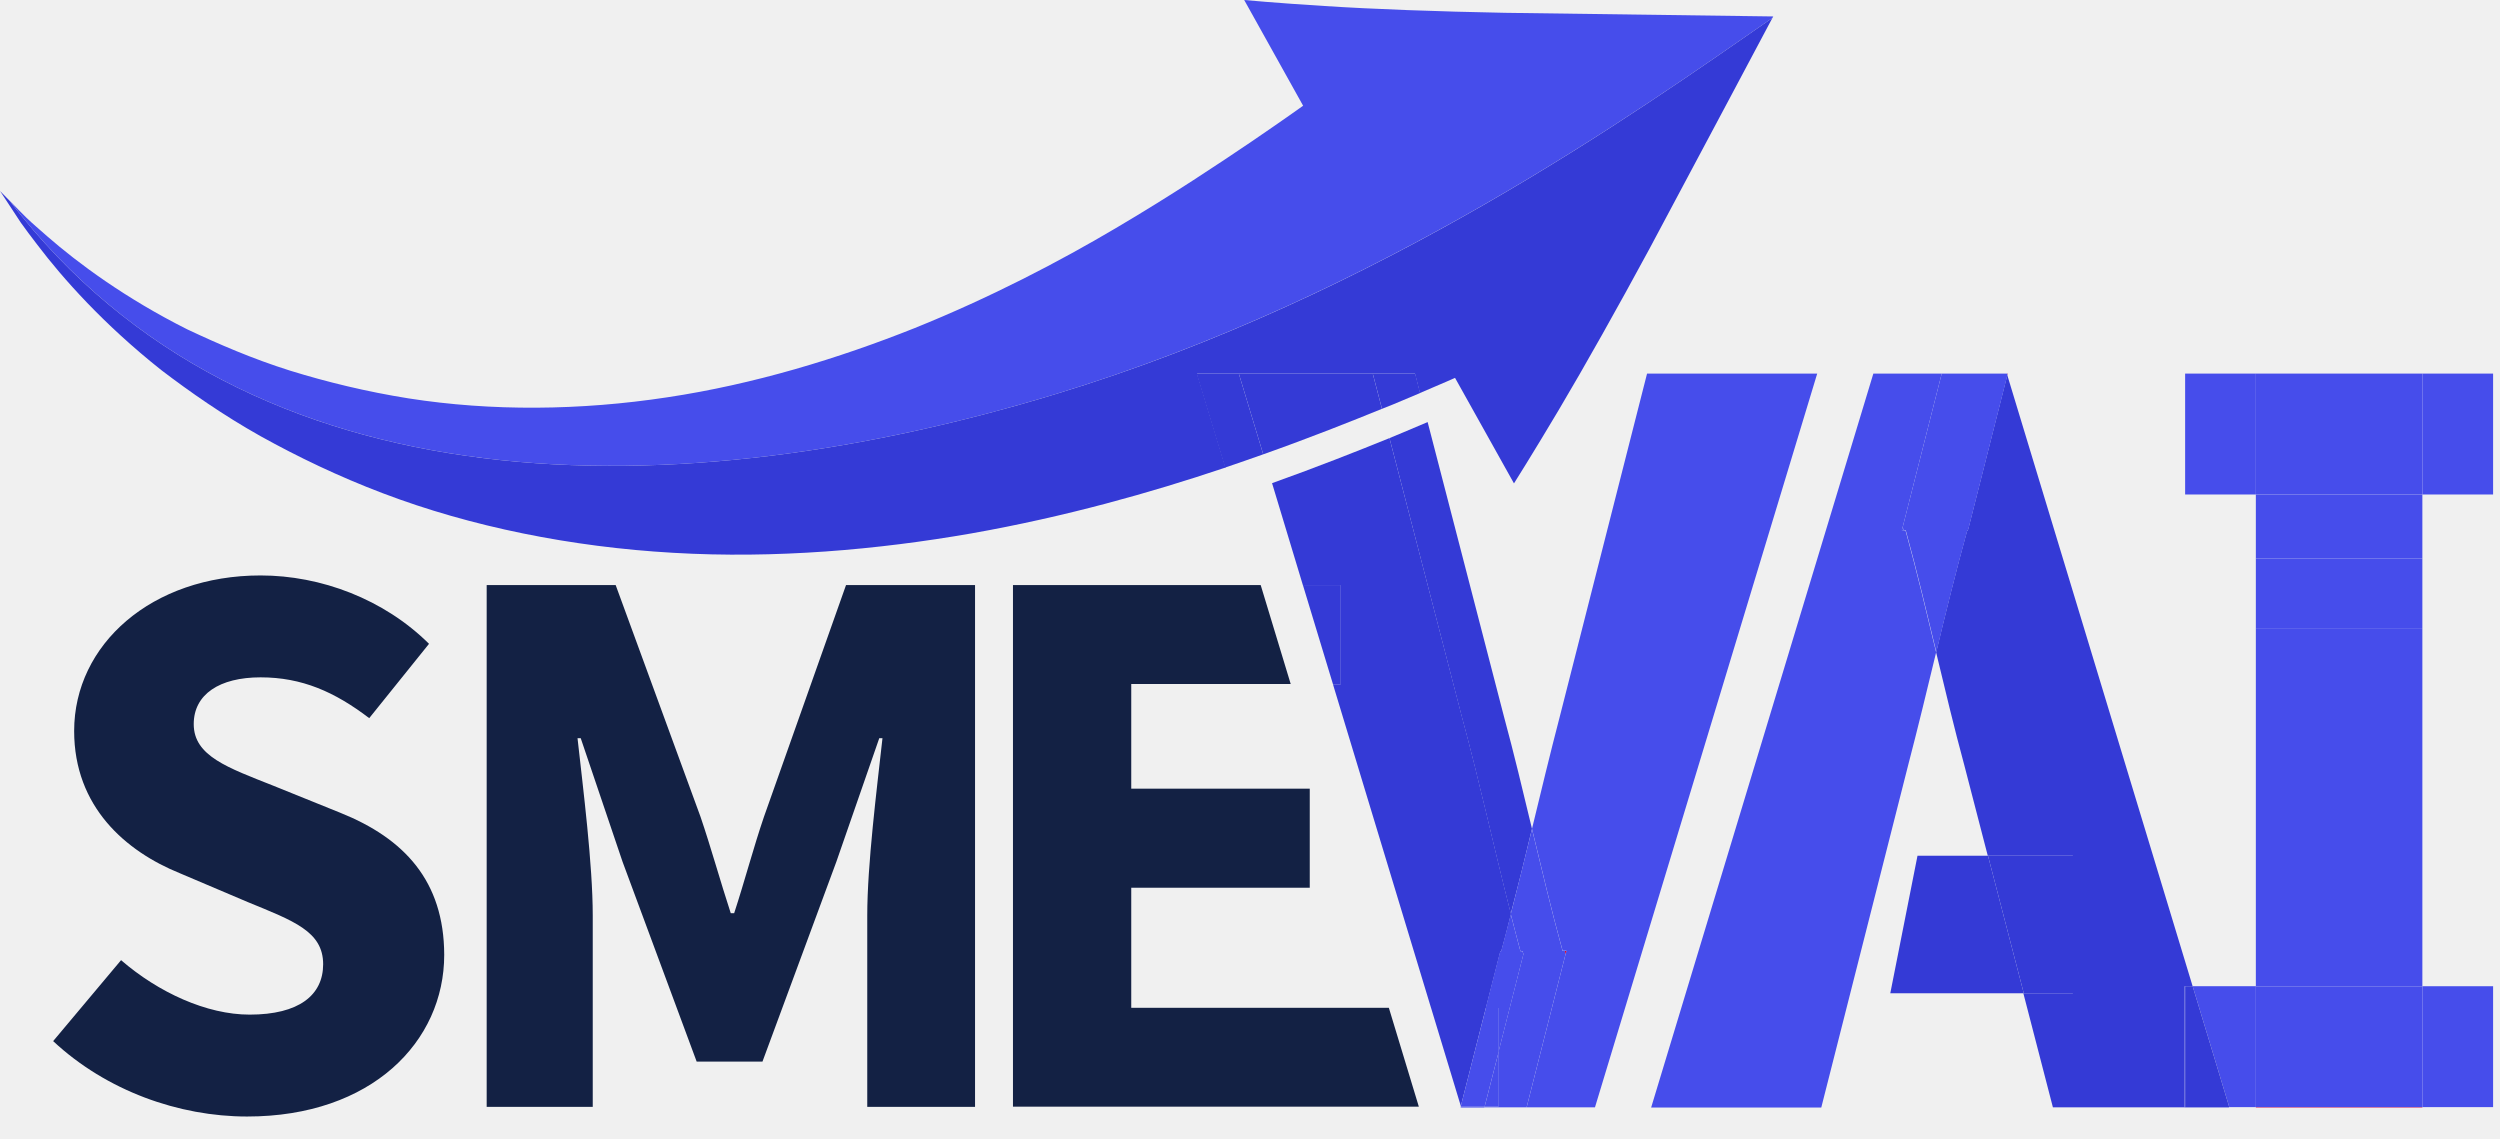
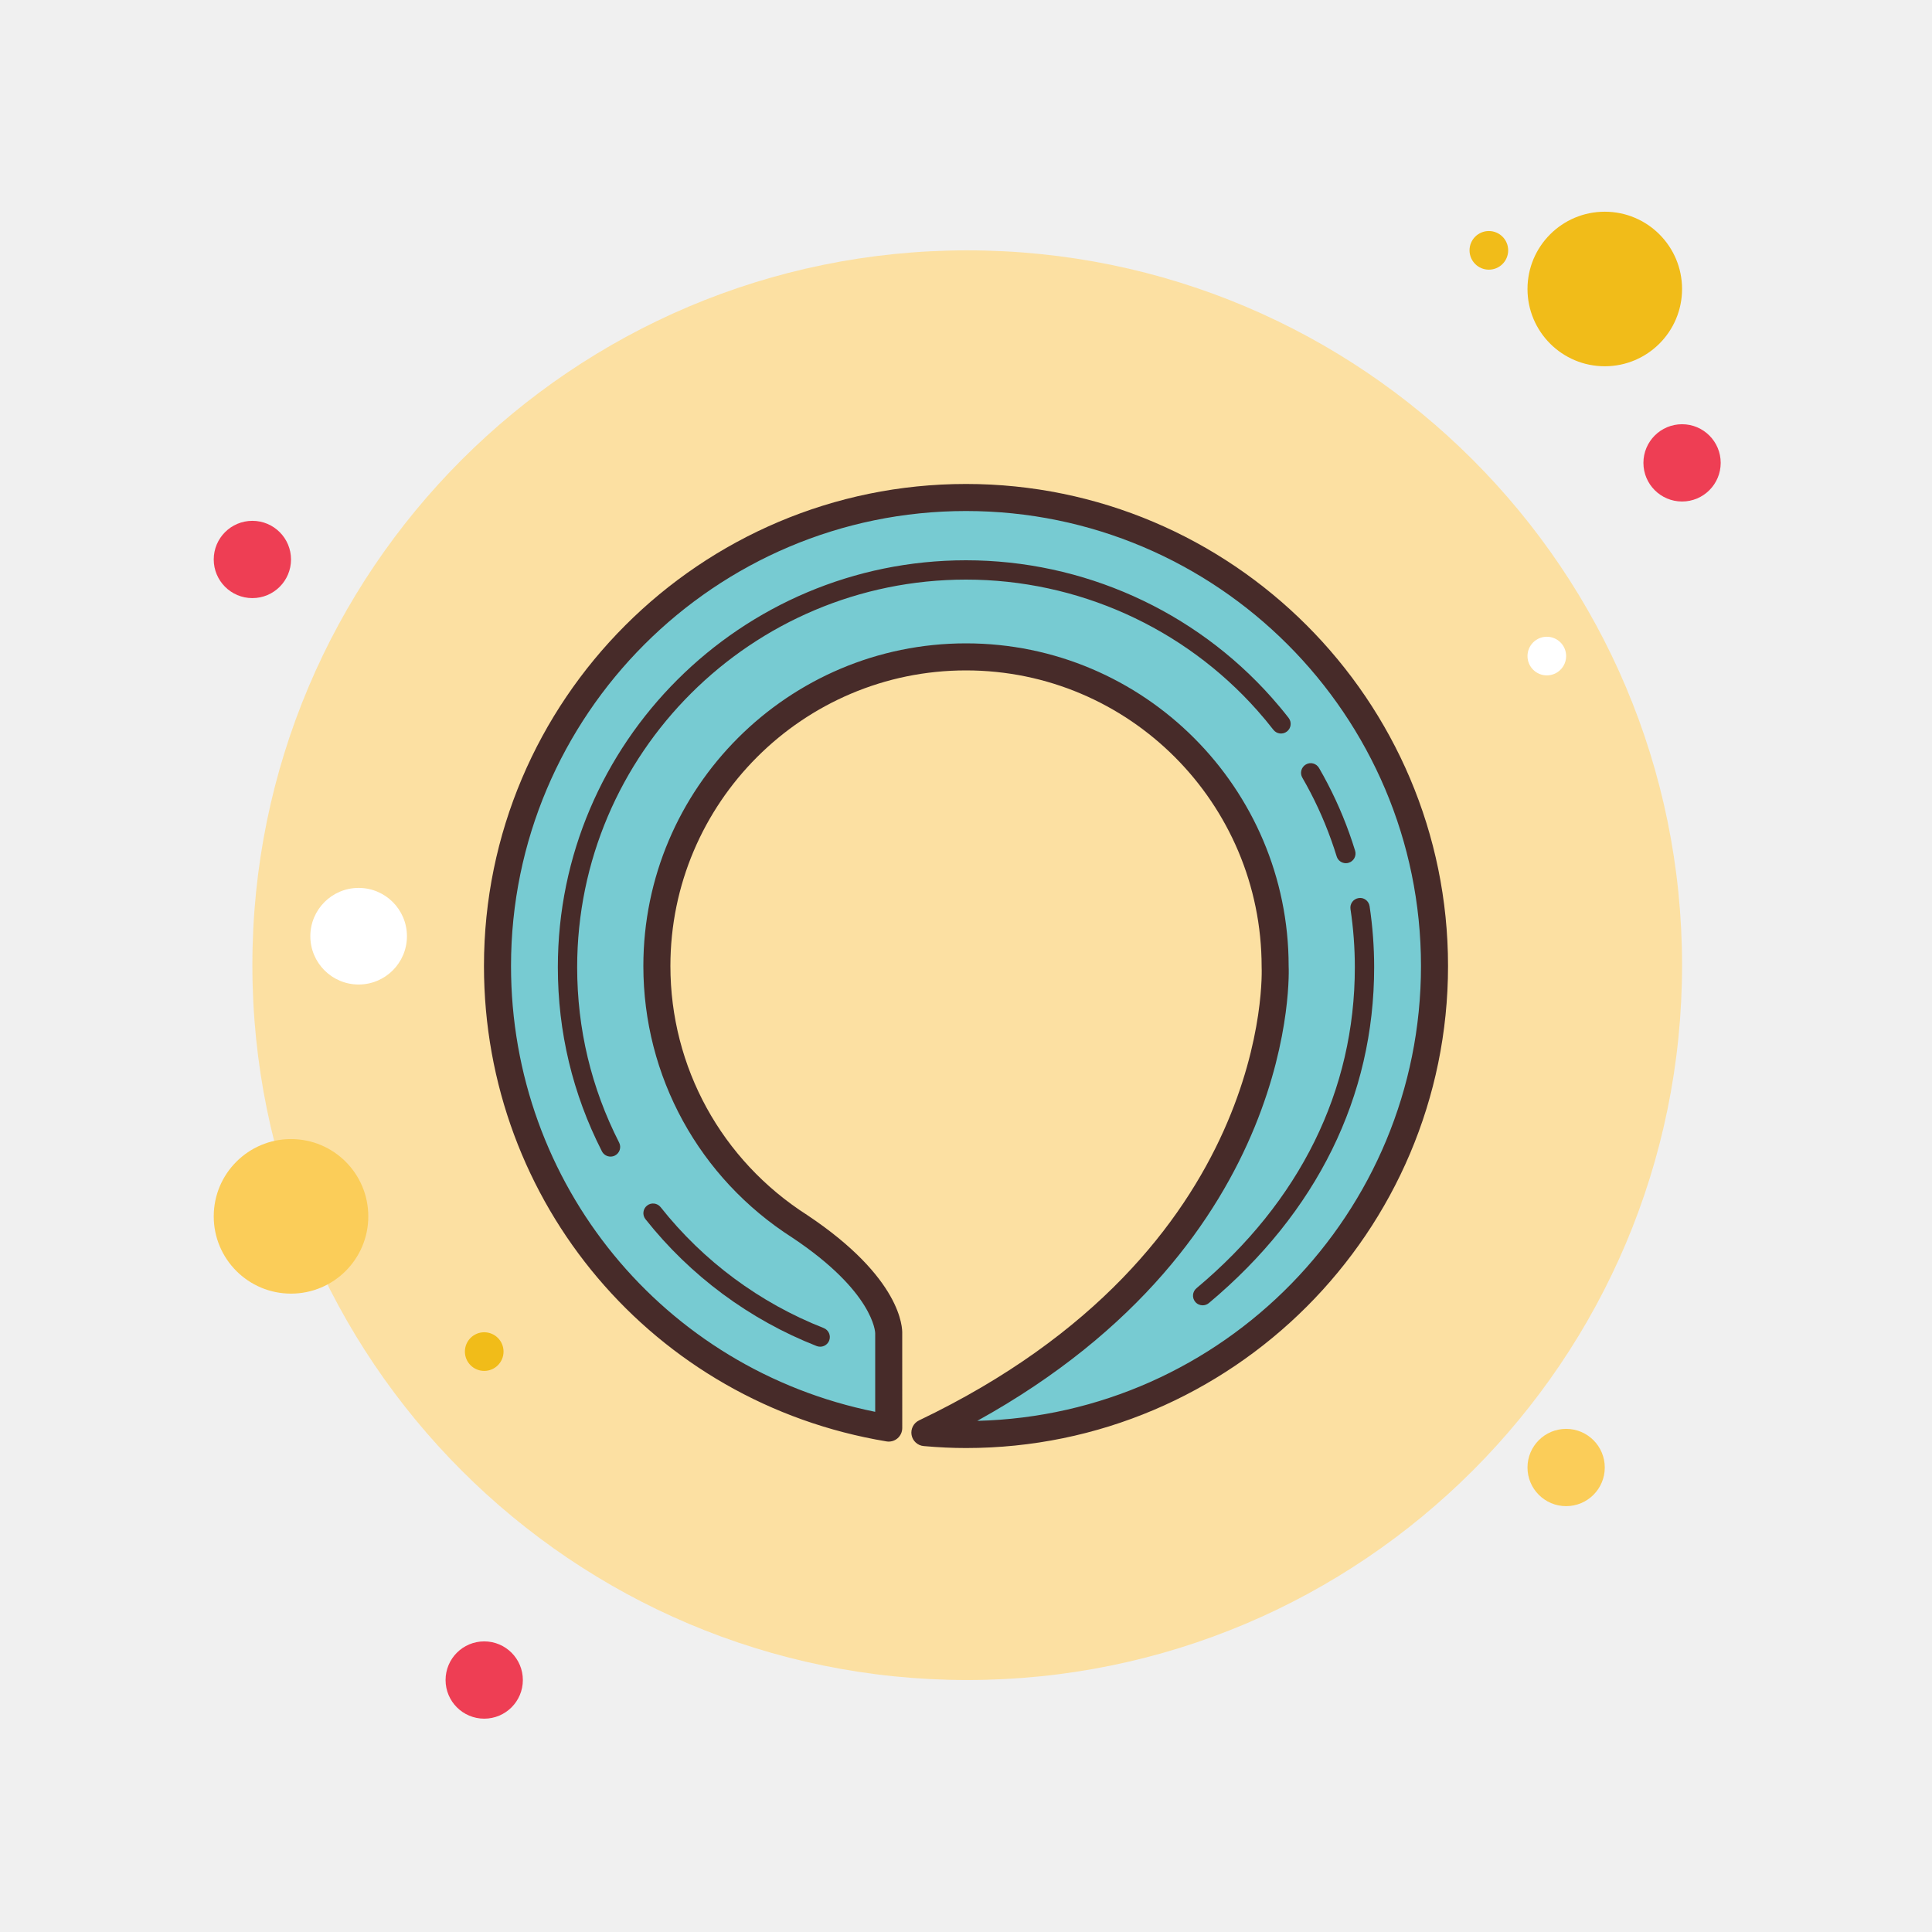
- <svg xmlns="http://www.w3.org/2000/svg" width="112" height="51" viewBox="0 0 112 51" fill="none">
-   <path d="M108.522 49.599H101.062V49.618H108.522V49.599Z" fill="#D90030" />
-   <path d="M108.522 28.173H101.062V44.173H108.522V28.173Z" fill="#464DEB" />
-   <path d="M108.522 22.154H101.062V25.024H108.522V22.154Z" fill="#464DEB" />
-   <path d="M108.522 25.024H101.062V28.173H108.522V25.024Z" fill="#464DEB" />
-   <path d="M101.063 16.737H97.894V22.153H101.063V16.737Z" fill="#464DEB" />
-   <path d="M111.691 16.737H108.522V22.153H111.691V16.737Z" fill="#464DEB" />
-   <path d="M108.522 16.737H101.062V22.153H108.522V16.737Z" fill="#464DEB" />
-   <path d="M111.691 44.183H108.522V49.599H111.691V44.183Z" fill="#464DEB" />
-   <path d="M98.231 44.183L99.872 49.599H101.063V44.183H98.231Z" fill="#464DEB" />
-   <path d="M108.522 44.183H101.062V49.599H108.522V44.183Z" fill="#464DEB" />
-   <path d="M15.245 36.412L12.26 35.206C10.215 34.393 8.679 33.876 8.679 32.441C8.679 31.101 9.84 30.345 11.674 30.345C13.527 30.345 14.996 30.996 16.541 32.173L19.22 28.843C17.204 26.843 14.381 25.78 11.674 25.78C6.797 25.78 3.322 28.871 3.322 32.747C3.322 36.144 5.626 38.135 8.055 39.12L11.098 40.412C13.143 41.254 14.477 41.723 14.477 43.197C14.477 44.584 13.392 45.455 11.184 45.455C9.255 45.455 7.095 44.46 5.424 43.015L2.381 46.642C4.771 48.872 8.016 50.02 11.069 50.02C16.657 50.02 19.901 46.661 19.901 42.776C19.892 39.465 18.106 37.56 15.245 36.412Z" fill="#132144" />
-   <path d="M34.225 36.594C33.755 37.972 33.361 39.474 32.891 40.91H32.737C32.267 39.474 31.854 37.972 31.384 36.594L27.582 26.211H21.803V49.589H26.555V41.015C26.555 38.737 26.123 35.331 25.873 33.072H26.017L27.889 38.603L31.211 47.561H34.158L37.47 38.603L39.391 33.072H39.535C39.285 35.331 38.853 38.737 38.853 41.015V49.589H43.682V26.211H37.902L34.225 36.594Z" fill="#132144" />
-   <path d="M50.68 45.149V39.771H58.677V35.331H50.68V30.642H57.823L56.479 26.211H45.381V49.58H63.564L62.22 45.149H50.68Z" fill="#132144" />
-   <path d="M62.249 19.627L65.475 32.058C66.3 35.092 66.915 37.943 67.683 40.938C68.019 39.656 68.336 38.383 68.633 37.13C68.23 35.455 67.836 33.79 67.366 32.058L63.958 18.909C63.622 19.053 63.248 19.206 62.825 19.388C62.643 19.465 62.451 19.541 62.249 19.627Z" fill="#343AD6" />
-   <path d="M62.249 19.627C60.809 20.211 59.043 20.91 56.988 21.646L58.371 26.221H60.07V30.651H59.715L64.112 45.159H66.569L67.184 42.747L67.222 42.604H67.261C67.414 42.039 67.558 41.494 67.693 40.948C66.925 37.953 66.31 35.101 65.485 32.068L62.249 19.627Z" fill="#343AD6" />
-   <path d="M64.11 45.149L65.445 49.551L66.568 45.149H64.11Z" fill="#343AD6" />
-   <path d="M60.069 26.211H58.37L59.714 30.642H60.069V26.211Z" fill="#343AD6" />
-   <path d="M73.788 16.737L69.89 32.058C69.439 33.79 69.036 35.465 68.633 37.13C69.065 38.919 69.487 40.718 70.005 42.594H70.101H70.178L70.14 42.737L68.393 49.608H68.959H71.455L81.411 16.737H73.788Z" fill="#464DEB" />
-   <path d="M65.445 49.58L65.436 49.618H65.464L65.455 49.58H65.445Z" fill="#464DEB" />
-   <path d="M65.444 49.58H65.454L65.444 49.551V49.58Z" fill="#464DEB" />
-   <path d="M70.101 42.604H70.005C69.487 40.728 69.064 38.929 68.632 37.139C68.325 38.393 68.018 39.656 67.682 40.948C67.826 41.503 67.96 42.049 68.114 42.604H68.21L68.248 42.747L67.135 47.111V49.58H66.511L66.501 49.608H68.392L70.139 42.738L70.101 42.604Z" fill="#464DEB" />
-   <path d="M67.144 49.58V47.111L66.511 49.58H67.144Z" fill="#464DEB" />
-   <path d="M67.211 42.603L67.173 42.747L66.559 45.158H67.135V47.12L68.248 42.757L68.21 42.613H68.114C67.96 42.048 67.826 41.503 67.682 40.958C67.538 41.513 67.403 42.058 67.25 42.613H67.211V42.603Z" fill="#464DEB" />
-   <path d="M65.454 49.58L65.464 49.618H66.501L66.51 49.58H65.454Z" fill="#464DEB" />
-   <path d="M66.568 45.149L65.444 49.551L65.454 49.58H66.51L67.144 47.111V45.149H66.568Z" fill="#464DEB" />
-   <path d="M70.178 42.604H70.102L70.14 42.747L70.178 42.604Z" fill="#D90030" />
-   <path d="M97.894 44.183H98.23L89.926 16.804L88.198 23.618L88.159 23.761H88.13C87.612 25.637 87.17 27.436 86.738 29.226C87.141 30.9 87.535 32.565 88.005 34.297L89.052 38.336H92.863V44.498H90.646L91.97 49.609H99.862L99.852 49.59H97.875V44.183H97.894Z" fill="#343AD6" />
-   <path d="M97.894 44.183V49.599H99.872L98.231 44.183H97.894Z" fill="#343AD6" />
-   <path d="M85.28 23.752H85.203L85.242 23.608L86.989 16.737H86.422H83.926L73.971 49.618H81.593L85.481 34.297C85.933 32.565 86.336 30.89 86.739 29.225C86.307 27.436 85.885 25.637 85.366 23.761H85.28V23.752Z" fill="#464DEB" />
-   <path d="M89.945 16.737H89.916L89.935 16.794L89.945 16.737Z" fill="#D90030" />
-   <path d="M88.169 23.752L88.208 23.608L89.936 16.794L89.917 16.737H86.989L85.241 23.608L85.28 23.752H85.376C85.894 25.627 86.316 27.426 86.749 29.216C87.18 27.426 87.622 25.627 88.141 23.752H88.169Z" fill="#464DEB" />
-   <path d="M85.279 23.752L85.241 23.608L85.202 23.752H85.279Z" fill="#464DEB" />
-   <path d="M47.321 17.646C61.827 13.225 73.337 5.005 79.405 0.804C79.434 0.756 79.443 0.737 79.443 0.737C79.443 0.737 73.433 0.651 67.424 0.574C64.438 0.517 61.491 0.411 59.321 0.268C57.151 0.134 55.74 0 55.74 0L58.38 4.737C58.38 4.737 57.554 5.33 56.095 6.325C54.636 7.311 52.553 8.708 49.989 10.22C47.445 11.723 44.392 13.321 40.975 14.699C37.567 16.058 33.784 17.216 29.896 17.799C25.998 18.393 22.024 18.431 18.299 17.847C16.436 17.55 14.66 17.12 12.99 16.603C11.319 16.077 9.793 15.416 8.391 14.756C5.626 13.369 3.505 11.799 2.113 10.584C1.767 10.278 1.45 10.01 1.191 9.761C0.932 9.503 0.721 9.292 0.548 9.11C0.509 9.072 0.471 9.034 0.433 8.995C11.185 23.11 30.626 22.737 47.321 17.646Z" fill="#464DEB" />
-   <path d="M55.499 16.737H61.5H63.391L63.612 17.608C64.629 17.177 65.186 16.929 65.186 16.929L67.826 21.656C67.826 21.656 68.661 20.335 69.833 18.364C71.004 16.393 72.482 13.761 73.894 11.149C76.486 6.297 79.068 1.436 79.404 0.804C73.337 5.005 61.826 13.235 47.32 17.646C30.625 22.737 11.184 23.111 0.432 8.995C0.154 8.718 0 8.555 0 8.555C0 8.555 0.144 8.775 0.422 9.196C0.557 9.407 0.73 9.665 0.931 9.972C1.142 10.268 1.392 10.603 1.68 10.976C2.813 12.469 4.627 14.517 7.219 16.575C8.525 17.57 10.004 18.603 11.674 19.541C13.344 20.469 15.178 21.35 17.146 22.096C21.092 23.599 25.614 24.508 30.164 24.766C34.724 25.034 39.313 24.632 43.528 23.895C47.742 23.149 51.592 22.058 54.808 20.977C54.837 20.967 54.866 20.957 54.904 20.948L53.627 16.737H55.499Z" fill="#343AD6" />
-   <path d="M53.607 16.737L54.884 20.948C55.48 20.747 56.046 20.546 56.593 20.354L55.499 16.737H53.607Z" fill="#343AD6" />
-   <path d="M61.5 16.737L61.913 18.316C62.076 18.249 62.239 18.182 62.393 18.125C62.854 17.933 63.267 17.761 63.622 17.608L63.401 16.737H61.5Z" fill="#343AD6" />
-   <path d="M61.499 16.737H55.499L56.593 20.354C58.725 19.598 60.52 18.881 61.912 18.316L61.499 16.737Z" fill="#343AD6" />
-   <path d="M85.904 38.336L84.685 44.498H90.666L89.062 38.336H85.904Z" fill="#343AD6" />
-   <path d="M92.873 38.336H89.061L90.665 44.498H92.873V38.336Z" fill="#343AD6" />
+ <svg xmlns="http://www.w3.org/2000/svg" viewBox="0 0 100 100" width="200px" height="200px">
+   <circle cx="13.063" cy="28.958" r="2" fill="#ee3e54" />
+   <circle cx="77.063" cy="12.958" r="1" fill="#f1bc19" />
+   <circle cx="50.063" cy="49.958" r="37" fill="#fce0a2" />
+   <circle cx="83.063" cy="14.958" r="4" fill="#f1bc19" />
+   <circle cx="87.063" cy="23.958" r="2" fill="#ee3e54" />
+   <circle cx="81.063" cy="75.958" r="2" fill="#fbcd59" />
+   <circle cx="15.063" cy="62.958" r="4" fill="#fbcd59" />
+   <circle cx="25.063" cy="86.958" r="2" fill="#ee3e54" />
+   <circle cx="18.563" cy="48.458" r="2.5" fill="#fff" />
+   <circle cx="25.063" cy="69.958" r="1" fill="#f1bc19" />
+   <circle cx="80.063" cy="33.958" r="1" fill="#fff" />
+   <g>
+     <path fill="#77cbd2" d="M50,25.75c-13.393,0-24.25,10.857-24.25,24.25c0,12.03,8.761,22.008,20.25,23.916V69 c0,0,0.105-2.386-4.602-5.524C36.954,60.633,34,55.667,34,50c0-8.836,7.163-16,16-16s16,7.164,16,16 c0,0,0.938,15.032-18.128,24.151c0.702,0.061,1.411,0.099,2.128,0.099c13.393,0,24.25-10.857,24.25-24.25S63.393,25.75,50,25.75z" />
+     <path fill="#472b29" d="M50,74.95c-0.695,0-1.412-0.033-2.189-0.102c-0.314-0.027-0.571-0.262-0.628-0.572 c-0.056-0.311,0.102-0.62,0.387-0.757c18.381-8.791,17.741-23.331,17.732-23.478C65.3,41.563,58.437,34.7,50,34.7 S34.7,41.563,34.7,50c0,5.234,2.645,10.052,7.075,12.887c4.906,3.27,4.937,5.859,4.924,6.145l0.001,4.885 c0,0.206-0.091,0.401-0.248,0.534c-0.157,0.133-0.365,0.19-0.567,0.156C33.813,72.602,25.05,62.253,25.05,50 c0-13.758,11.193-24.95,24.95-24.95S74.95,36.242,74.95,50S63.757,74.95,50,74.95z M50,33.3c9.208,0,16.7,7.492,16.7,16.7 c0.008,0.106,0.68,14.247-16.117,23.543C63.3,73.232,73.55,62.791,73.55,50c0-12.985-10.564-23.55-23.55-23.55 S26.45,37.015,26.45,50c0,11.288,7.878,20.863,18.85,23.076V69c0-0.033-0.069-2.128-4.291-4.941C36.186,60.973,33.3,55.714,33.3,50 C33.3,40.792,40.792,33.3,50,33.3z" />
+   </g>
+   <g>
+     <path fill="#472b29" d="M69.663,44.679c-0.214,0-0.412-0.138-0.478-0.354c-0.089-0.291-0.185-0.578-0.288-0.863 c-0.396-1.107-0.897-2.188-1.488-3.209c-0.139-0.238-0.057-0.544,0.182-0.683c0.239-0.142,0.544-0.058,0.683,0.183 c0.622,1.073,1.148,2.208,1.564,3.371c0.107,0.299,0.208,0.602,0.302,0.908c0.081,0.264-0.067,0.543-0.331,0.624 C69.761,44.672,69.711,44.679,69.663,44.679z" />
+   </g>
+   <g>
+     <path fill="#472b29" d="M31.601,59.865c-0.182,0-0.357-0.1-0.446-0.273c-1.514-2.97-2.281-6.176-2.281-9.529 C28.874,38.448,38.351,29,50,29c6.045,0,11.813,2.591,15.824,7.107c0.303,0.341,0.596,0.692,0.876,1.054 c0.169,0.218,0.13,0.532-0.088,0.701c-0.219,0.171-0.533,0.13-0.702-0.088c-0.267-0.344-0.545-0.678-0.834-1.003 C61.255,32.468,55.76,30,50,30c-11.098,0-20.126,9-20.126,20.063c0,3.194,0.731,6.247,2.172,9.076 c0.125,0.245,0.028,0.547-0.218,0.672C31.755,59.848,31.677,59.865,31.601,59.865z" />
+   </g>
+   <g>
+     <path fill="#472b29" d="M42.452,69.705c-0.061,0-0.123-0.011-0.183-0.034c-3.474-1.363-6.538-3.635-8.86-6.567 c-0.171-0.217-0.135-0.531,0.082-0.702c0.216-0.174,0.532-0.135,0.703,0.081c2.213,2.795,5.132,4.958,8.441,6.257 c0.257,0.102,0.384,0.392,0.283,0.648C42.84,69.585,42.652,69.705,42.452,69.705z" />
+   </g>
+   <g>
+     <path fill="#472b29" d="M62.25,67.563c-0.143,0-0.285-0.061-0.384-0.179c-0.177-0.212-0.149-0.527,0.063-0.705 c5.362-4.49,8.197-10.236,8.197-16.616c0-1.005-0.076-2.018-0.225-3.01c-0.041-0.272,0.147-0.527,0.42-0.568 c0.275-0.047,0.527,0.146,0.569,0.42c0.156,1.041,0.236,2.104,0.236,3.158c0,6.685-2.958,12.696-8.555,17.384 C62.478,67.524,62.363,67.563,62.25,67.563z" />
+   </g>
</svg>
